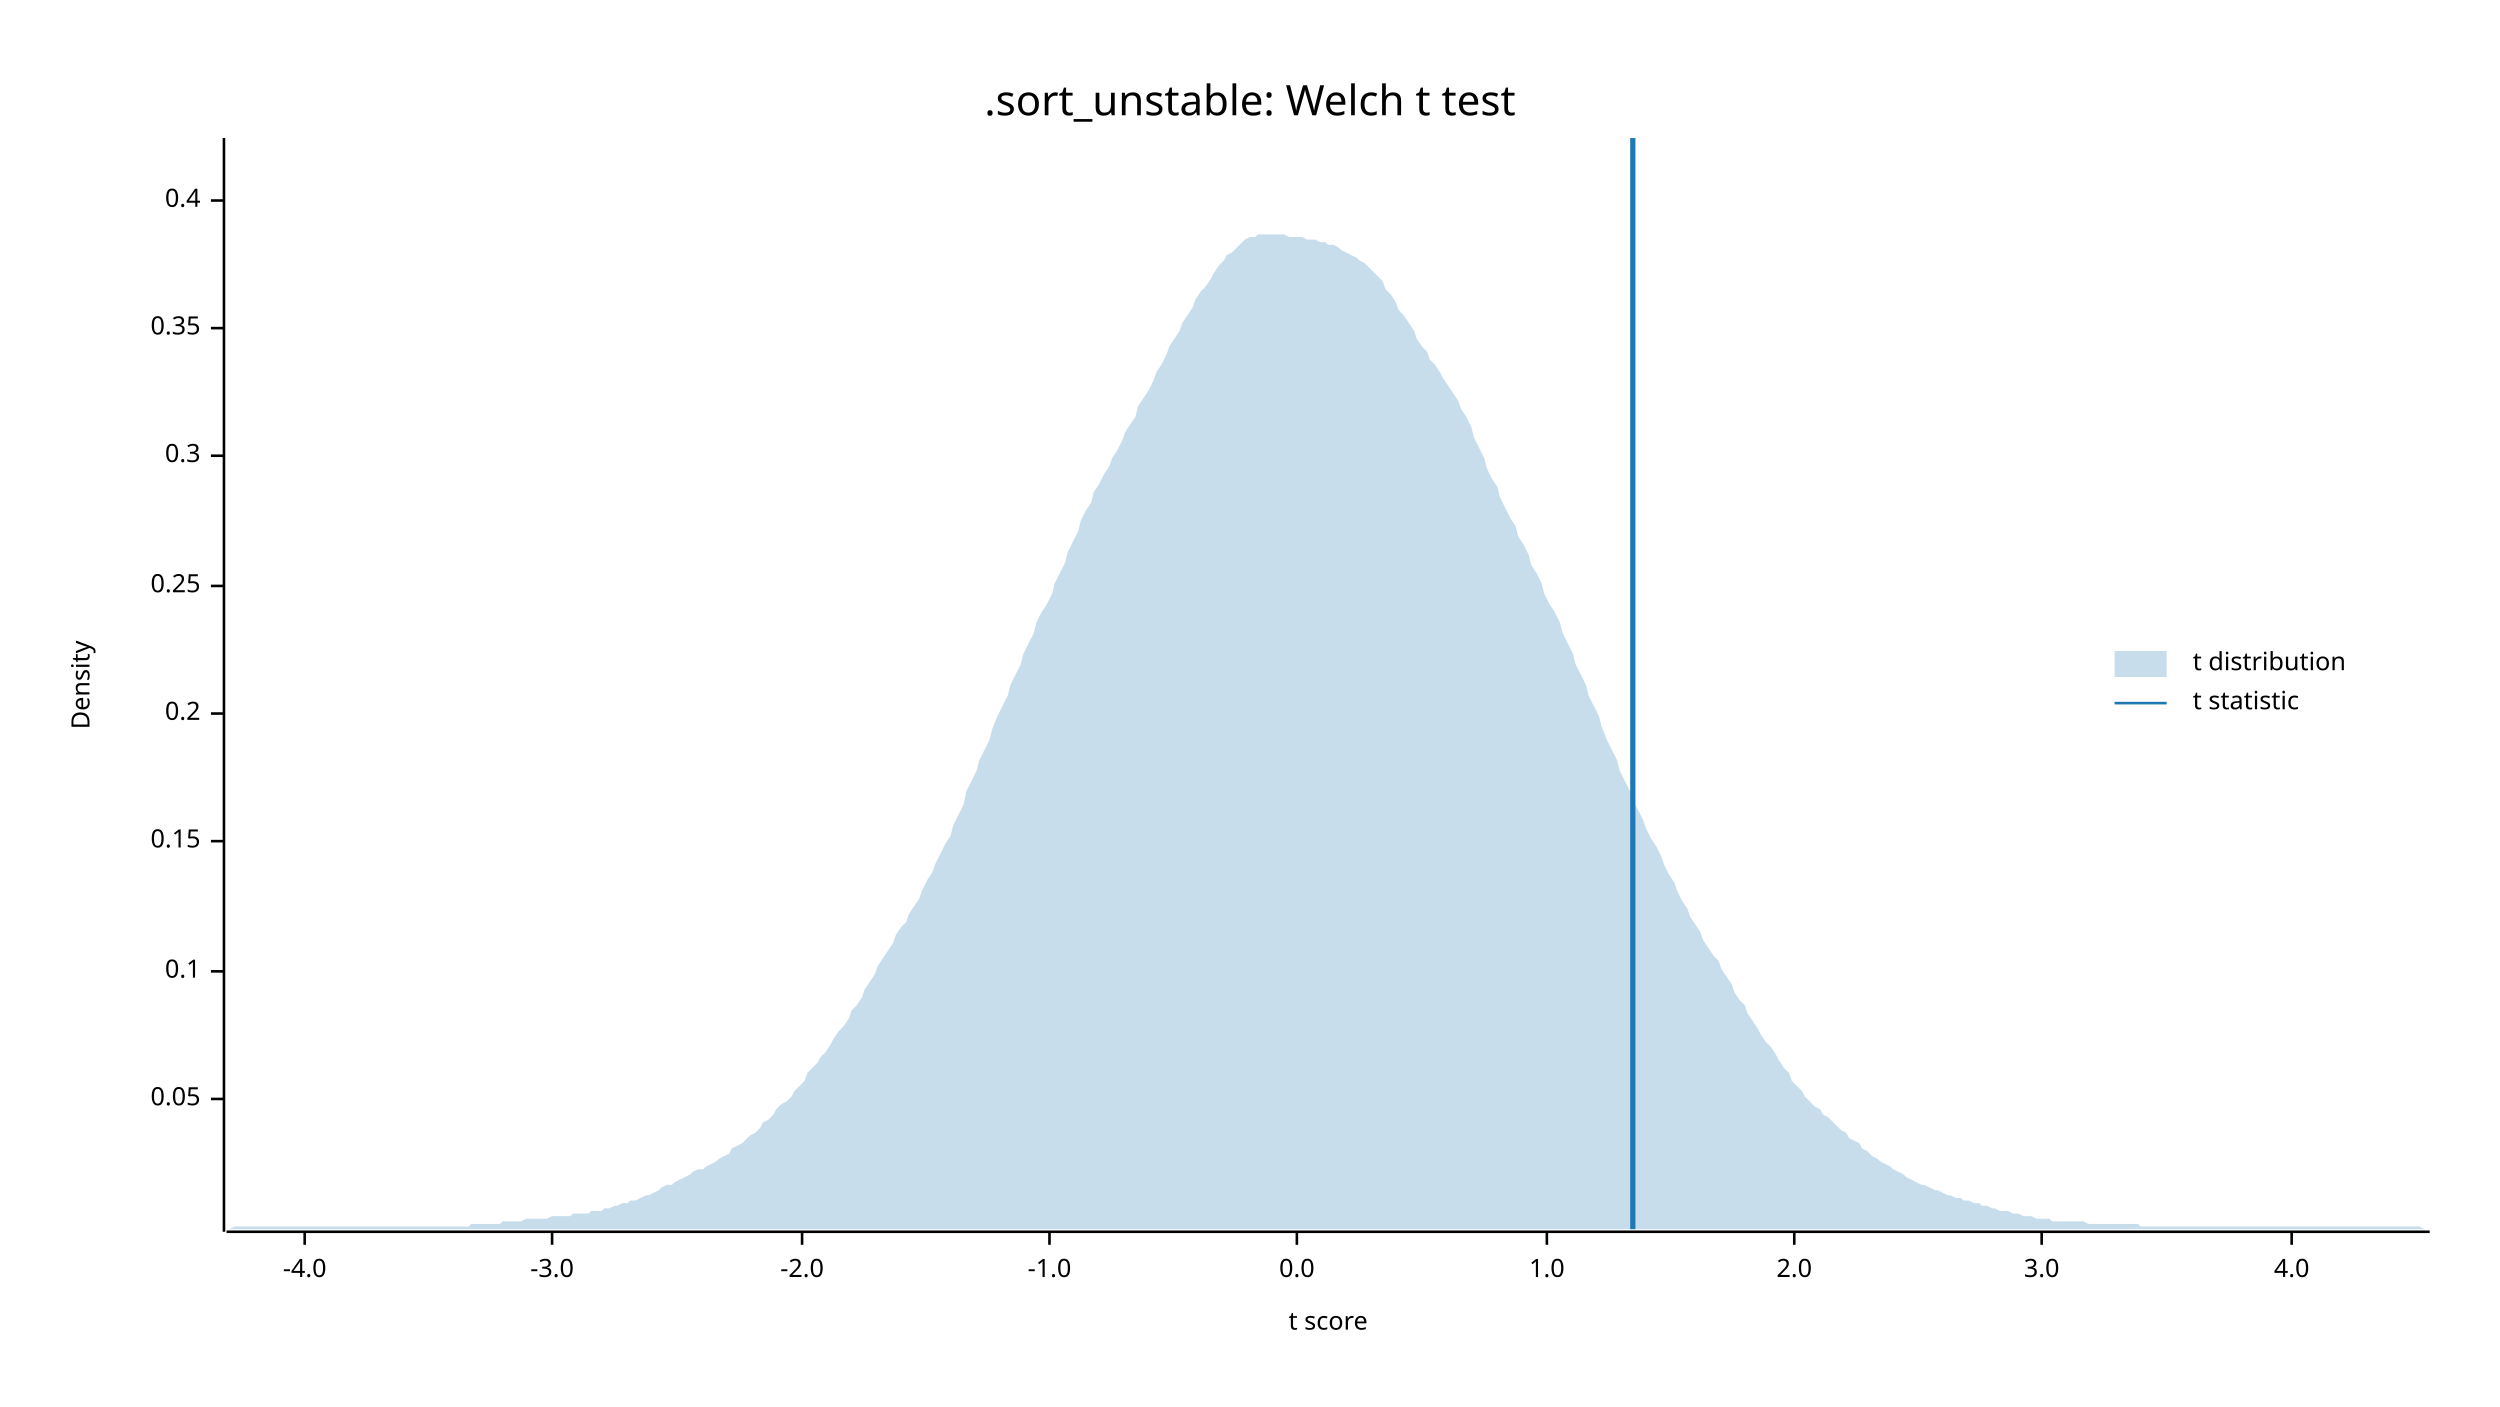
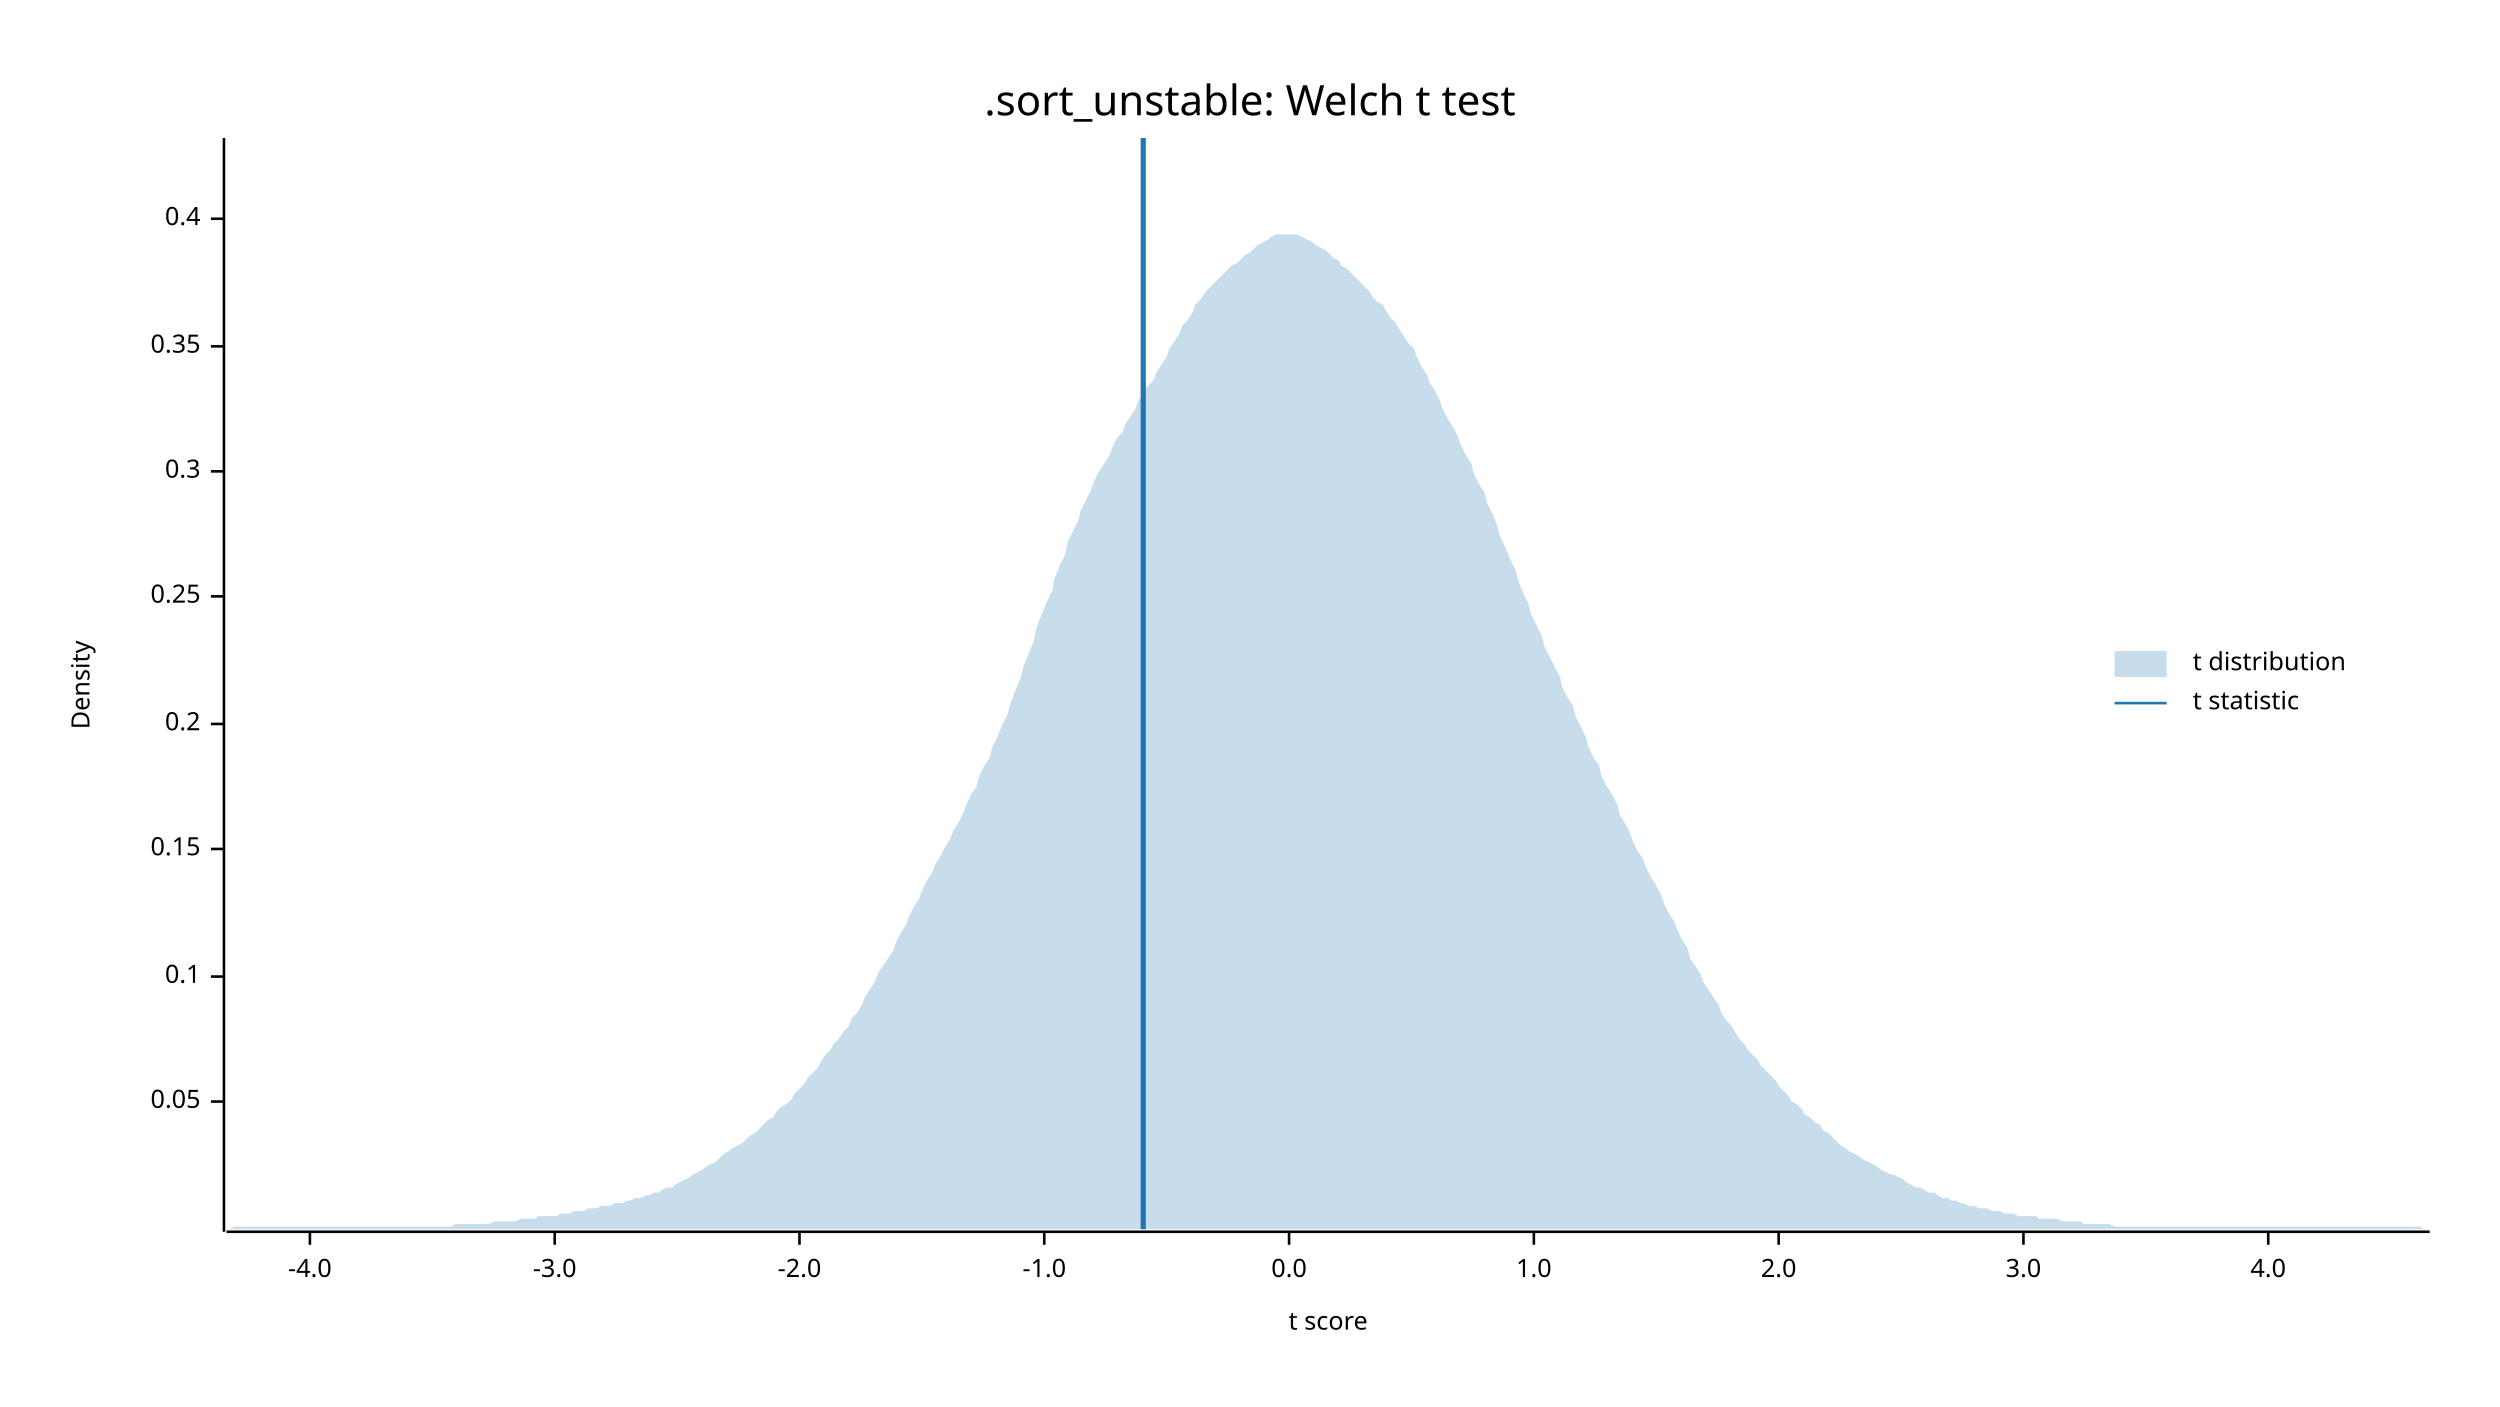
<svg xmlns="http://www.w3.org/2000/svg" width="960" height="540" viewBox="0 0 960 540">
  <text x="480" y="32" dy="0.76em" text-anchor="middle" font-family="sans-serif" font-size="16.129" opacity="1" fill="#000000">
.sort_unstable: Welch t test
</text>
  <text x="27" y="263" dy="0.76em" text-anchor="middle" font-family="sans-serif" font-size="9.677" opacity="1" fill="#000000" transform="rotate(270, 27, 263)">
Density
</text>
  <text x="510" y="513" dy="-0.5ex" text-anchor="middle" font-family="sans-serif" font-size="9.677" opacity="1" fill="#000000">
t score
</text>
  <polyline fill="none" opacity="1" stroke="#000000" stroke-width="1" points="86,53 86,473 " />
-   <text x="77" y="422" dy="0.5ex" text-anchor="end" font-family="sans-serif" font-size="9.677" opacity="1" fill="#000000">
+   <text x="77" y="423" dy="0.5ex" text-anchor="end" font-family="sans-serif" font-size="9.677" opacity="1" fill="#000000">
0.05
</text>
-   <polyline fill="none" opacity="1" stroke="#000000" stroke-width="1" points="81,422 86,422 " />
-   <text x="77" y="373" dy="0.5ex" text-anchor="end" font-family="sans-serif" font-size="9.677" opacity="1" fill="#000000">
+   <polyline fill="none" opacity="1" stroke="#000000" stroke-width="1" points="81,423 86,423 " />
+   <text x="77" y="375" dy="0.5ex" text-anchor="end" font-family="sans-serif" font-size="9.677" opacity="1" fill="#000000">
0.1
</text>
-   <polyline fill="none" opacity="1" stroke="#000000" stroke-width="1" points="81,373 86,373 " />
-   <text x="77" y="323" dy="0.5ex" text-anchor="end" font-family="sans-serif" font-size="9.677" opacity="1" fill="#000000">
+   <polyline fill="none" opacity="1" stroke="#000000" stroke-width="1" points="81,375 86,375 " />
+   <text x="77" y="326" dy="0.5ex" text-anchor="end" font-family="sans-serif" font-size="9.677" opacity="1" fill="#000000">
0.15
</text>
-   <polyline fill="none" opacity="1" stroke="#000000" stroke-width="1" points="81,323 86,323 " />
-   <text x="77" y="274" dy="0.5ex" text-anchor="end" font-family="sans-serif" font-size="9.677" opacity="1" fill="#000000">
+   <polyline fill="none" opacity="1" stroke="#000000" stroke-width="1" points="81,326 86,326 " />
+   <text x="77" y="278" dy="0.5ex" text-anchor="end" font-family="sans-serif" font-size="9.677" opacity="1" fill="#000000">
0.2
</text>
-   <polyline fill="none" opacity="1" stroke="#000000" stroke-width="1" points="81,274 86,274 " />
-   <text x="77" y="225" dy="0.5ex" text-anchor="end" font-family="sans-serif" font-size="9.677" opacity="1" fill="#000000">
+   <polyline fill="none" opacity="1" stroke="#000000" stroke-width="1" points="81,278 86,278 " />
+   <text x="77" y="229" dy="0.5ex" text-anchor="end" font-family="sans-serif" font-size="9.677" opacity="1" fill="#000000">
0.25
</text>
-   <polyline fill="none" opacity="1" stroke="#000000" stroke-width="1" points="81,225 86,225 " />
-   <text x="77" y="175" dy="0.5ex" text-anchor="end" font-family="sans-serif" font-size="9.677" opacity="1" fill="#000000">
+   <polyline fill="none" opacity="1" stroke="#000000" stroke-width="1" points="81,229 86,229 " />
+   <text x="77" y="181" dy="0.5ex" text-anchor="end" font-family="sans-serif" font-size="9.677" opacity="1" fill="#000000">
0.3
</text>
-   <polyline fill="none" opacity="1" stroke="#000000" stroke-width="1" points="81,175 86,175 " />
-   <text x="77" y="126" dy="0.5ex" text-anchor="end" font-family="sans-serif" font-size="9.677" opacity="1" fill="#000000">
+   <polyline fill="none" opacity="1" stroke="#000000" stroke-width="1" points="81,181 86,181 " />
+   <text x="77" y="133" dy="0.5ex" text-anchor="end" font-family="sans-serif" font-size="9.677" opacity="1" fill="#000000">
0.35
</text>
-   <polyline fill="none" opacity="1" stroke="#000000" stroke-width="1" points="81,126 86,126 " />
-   <text x="77" y="77" dy="0.5ex" text-anchor="end" font-family="sans-serif" font-size="9.677" opacity="1" fill="#000000">
+   <polyline fill="none" opacity="1" stroke="#000000" stroke-width="1" points="81,133 86,133 " />
+   <text x="77" y="84" dy="0.5ex" text-anchor="end" font-family="sans-serif" font-size="9.677" opacity="1" fill="#000000">
0.4
</text>
-   <polyline fill="none" opacity="1" stroke="#000000" stroke-width="1" points="81,77 86,77 " />
+   <polyline fill="none" opacity="1" stroke="#000000" stroke-width="1" points="81,84 86,84 " />
  <polyline fill="none" opacity="1" stroke="#000000" stroke-width="1" points="87,473 933,473 " />
-   <text x="117" y="483" dy="0.76em" text-anchor="middle" font-family="sans-serif" font-size="9.677" opacity="1" fill="#000000">
+   <text x="119" y="483" dy="0.76em" text-anchor="middle" font-family="sans-serif" font-size="9.677" opacity="1" fill="#000000">
-4.0
</text>
-   <polyline fill="none" opacity="1" stroke="#000000" stroke-width="1" points="117,473 117,478 " />
-   <text x="212" y="483" dy="0.76em" text-anchor="middle" font-family="sans-serif" font-size="9.677" opacity="1" fill="#000000">
+   <polyline fill="none" opacity="1" stroke="#000000" stroke-width="1" points="119,473 119,478 " />
+   <text x="213" y="483" dy="0.76em" text-anchor="middle" font-family="sans-serif" font-size="9.677" opacity="1" fill="#000000">
-3.0
</text>
-   <polyline fill="none" opacity="1" stroke="#000000" stroke-width="1" points="212,473 212,478 " />
-   <text x="308" y="483" dy="0.76em" text-anchor="middle" font-family="sans-serif" font-size="9.677" opacity="1" fill="#000000">
+   <polyline fill="none" opacity="1" stroke="#000000" stroke-width="1" points="213,473 213,478 " />
+   <text x="307" y="483" dy="0.76em" text-anchor="middle" font-family="sans-serif" font-size="9.677" opacity="1" fill="#000000">
-2.0
</text>
-   <polyline fill="none" opacity="1" stroke="#000000" stroke-width="1" points="308,473 308,478 " />
-   <text x="403" y="483" dy="0.76em" text-anchor="middle" font-family="sans-serif" font-size="9.677" opacity="1" fill="#000000">
+   <polyline fill="none" opacity="1" stroke="#000000" stroke-width="1" points="307,473 307,478 " />
+   <text x="401" y="483" dy="0.76em" text-anchor="middle" font-family="sans-serif" font-size="9.677" opacity="1" fill="#000000">
-1.0
</text>
-   <polyline fill="none" opacity="1" stroke="#000000" stroke-width="1" points="403,473 403,478 " />
-   <text x="498" y="483" dy="0.76em" text-anchor="middle" font-family="sans-serif" font-size="9.677" opacity="1" fill="#000000">
+   <polyline fill="none" opacity="1" stroke="#000000" stroke-width="1" points="401,473 401,478 " />
+   <text x="495" y="483" dy="0.76em" text-anchor="middle" font-family="sans-serif" font-size="9.677" opacity="1" fill="#000000">
0.0
</text>
-   <polyline fill="none" opacity="1" stroke="#000000" stroke-width="1" points="498,473 498,478 " />
-   <text x="594" y="483" dy="0.76em" text-anchor="middle" font-family="sans-serif" font-size="9.677" opacity="1" fill="#000000">
+   <polyline fill="none" opacity="1" stroke="#000000" stroke-width="1" points="495,473 495,478 " />
+   <text x="589" y="483" dy="0.76em" text-anchor="middle" font-family="sans-serif" font-size="9.677" opacity="1" fill="#000000">
1.0
</text>
-   <polyline fill="none" opacity="1" stroke="#000000" stroke-width="1" points="594,473 594,478 " />
-   <text x="689" y="483" dy="0.76em" text-anchor="middle" font-family="sans-serif" font-size="9.677" opacity="1" fill="#000000">
+   <polyline fill="none" opacity="1" stroke="#000000" stroke-width="1" points="589,473 589,478 " />
+   <text x="683" y="483" dy="0.76em" text-anchor="middle" font-family="sans-serif" font-size="9.677" opacity="1" fill="#000000">
2.0
</text>
-   <polyline fill="none" opacity="1" stroke="#000000" stroke-width="1" points="689,473 689,478 " />
-   <text x="784" y="483" dy="0.76em" text-anchor="middle" font-family="sans-serif" font-size="9.677" opacity="1" fill="#000000">
+   <polyline fill="none" opacity="1" stroke="#000000" stroke-width="1" points="683,473 683,478 " />
+   <text x="777" y="483" dy="0.76em" text-anchor="middle" font-family="sans-serif" font-size="9.677" opacity="1" fill="#000000">
3.0
</text>
-   <polyline fill="none" opacity="1" stroke="#000000" stroke-width="1" points="784,473 784,478 " />
-   <text x="880" y="483" dy="0.76em" text-anchor="middle" font-family="sans-serif" font-size="9.677" opacity="1" fill="#000000">
+   <polyline fill="none" opacity="1" stroke="#000000" stroke-width="1" points="777,473 777,478 " />
+   <text x="871" y="483" dy="0.76em" text-anchor="middle" font-family="sans-serif" font-size="9.677" opacity="1" fill="#000000">
4.0
</text>
-   <polyline fill="none" opacity="1" stroke="#000000" stroke-width="1" points="880,473 880,478 " />
-   <polygon opacity="0.25" fill="#1F78B4" points="87,472 88,472 90,471 92,471 93,471 95,471 97,471 98,471 100,471 102,471 103,471 105,471 107,471 109,471 110,471 112,471 114,471 115,471 117,471 119,471 120,471 122,471 124,471 125,471 127,471 129,471 131,471 132,471 134,471 136,471 137,471 139,471 141,471 142,471 144,471 146,471 148,471 149,471 151,471 153,471 154,471 156,471 158,471 159,471 161,471 163,471 164,471 166,471 168,471 170,471 171,471 173,471 175,471 176,471 178,471 180,471 181,470 183,470 185,470 187,470 188,470 190,470 192,470 193,469 195,469 197,469 198,469 200,469 202,468 203,468 205,468 207,468 209,468 210,468 212,467 214,467 215,467 217,467 219,467 220,466 222,466 224,466 226,466 227,465 229,465 231,465 232,464 234,464 236,463 237,463 239,462 241,462 242,461 244,461 246,460 248,459 249,459 251,458 253,457 254,456 256,455 258,455 259,454 261,453 263,452 265,451 266,450 268,449 270,449 271,448 273,447 275,446 276,445 278,444 280,443 281,441 283,440 285,439 287,437 288,436 290,435 292,433 293,431 295,430 297,428 298,426 300,424 302,423 304,421 305,419 307,417 309,415 310,412 312,410 314,408 315,406 317,404 319,401 320,399 322,396 324,394 326,391 327,388 329,386 331,383 332,380 334,377 336,374 337,371 339,368 341,365 343,362 344,359 346,356 348,354 349,351 351,348 353,345 354,342 356,338 358,335 359,332 361,328 363,324 365,321 366,317 368,313 370,309 371,304 373,300 375,296 376,292 378,288 380,284 381,280 383,275 385,271 387,267 388,263 390,259 392,255 393,251 395,247 397,243 398,239 400,235 402,232 404,228 405,224 407,220 409,216 410,212 412,208 414,204 415,200 417,196 419,193 420,189 422,186 424,182 426,179 427,176 429,173 431,169 432,166 434,163 436,160 437,156 439,153 441,150 443,146 444,143 446,140 448,136 449,133 451,130 453,127 454,124 456,121 458,118 459,115 461,112 463,110 465,107 466,105 468,102 470,100 471,98 473,97 475,95 476,94 478,92 480,91 482,91 483,90 485,90 487,90 488,90 490,90 492,90 493,90 495,91 497,91 498,91 500,91 502,92 504,92 505,92 507,93 509,93 510,94 512,94 514,95 515,96 517,97 519,98 521,99 522,100 524,101 526,103 527,104 529,106 531,108 532,111 534,113 536,116 537,119 539,121 541,124 543,127 544,130 546,133 548,135 549,138 551,140 553,143 554,145 556,148 558,151 560,154 561,157 563,160 565,164 566,168 568,172 570,176 571,180 573,184 575,187 576,191 578,195 580,199 582,202 583,206 585,209 587,213 588,217 590,220 592,224 593,228 595,232 597,235 599,239 600,243 602,247 604,251 605,255 607,259 609,263 610,267 612,271 614,275 615,279 617,284 619,288 621,292 622,296 624,300 626,304 627,307 629,311 631,315 632,318 634,322 636,325 638,329 639,332 641,336 643,339 644,342 646,346 648,349 649,352 651,355 653,358 654,361 656,364 658,367 660,369 661,372 663,375 665,378 666,381 668,384 670,386 671,389 673,392 675,395 676,397 678,400 680,402 682,405 683,407 685,410 687,412 688,415 690,417 692,419 693,421 695,423 697,425 699,426 700,428 702,429 704,431 705,432 707,434 709,435 710,437 712,438 714,439 715,441 717,442 719,444 721,445 722,446 724,447 726,448 727,449 729,450 731,451 732,452 734,453 736,454 738,455 739,455 741,456 743,457 744,457 746,458 748,459 749,459 751,460 753,460 754,461 756,461 758,462 760,462 761,463 763,463 765,464 766,464 768,465 770,465 771,465 773,466 775,466 777,467 778,467 780,467 782,468 783,468 785,468 787,468 788,469 790,469 792,469 793,469 795,469 797,469 799,469 800,469 802,470 804,470 805,470 807,470 809,470 810,470 812,470 814,470 816,470 817,470 819,470 821,470 822,471 824,471 826,471 827,471 829,471 831,471 832,471 834,471 836,471 838,471 839,471 841,471 843,471 844,471 846,471 848,471 849,471 851,471 853,471 855,471 856,471 858,471 860,471 861,471 863,471 865,471 866,471 868,471 870,471 871,471 873,471 875,471 877,471 878,471 880,471 882,471 883,471 885,471 887,471 888,471 890,471 892,471 894,471 895,471 897,471 899,471 900,471 902,471 904,471 905,471 907,471 909,471 910,471 912,471 914,471 916,471 917,471 919,471 921,471 922,471 924,471 926,471 927,471 929,471 931,472 933,472 933,472 87,472 " />
-   <polyline fill="none" opacity="1" stroke="#1F78B4" stroke-width="2" points="627,472 627,53 " />
+   <polyline fill="none" opacity="1" stroke="#000000" stroke-width="1" points="871,473 871,478 " />
+   <polygon opacity="0.25" fill="#1F78B4" points="87,472 88,472 90,471 92,471 93,471 95,471 97,471 98,471 100,471 102,471 103,471 105,471 107,471 109,471 110,471 112,471 114,471 115,471 117,471 119,471 120,471 122,471 124,471 125,471 127,471 129,471 131,471 132,471 134,471 136,471 137,471 139,471 141,471 142,471 144,471 146,471 148,471 149,471 151,471 153,471 154,471 156,471 158,471 159,471 161,471 163,471 164,471 166,471 168,471 170,471 171,471 173,471 175,470 176,470 178,470 180,470 181,470 183,470 185,470 187,470 188,470 190,469 192,469 193,469 195,469 197,469 198,469 200,468 202,468 203,468 205,468 207,467 209,467 210,467 212,467 214,467 215,466 217,466 219,466 220,465 222,465 224,465 226,464 227,464 229,464 231,463 232,463 234,463 236,462 237,462 239,462 241,461 242,461 244,460 246,460 248,459 249,459 251,458 253,458 254,457 256,456 258,456 259,455 261,454 263,453 265,452 266,451 268,450 270,449 271,448 273,447 275,446 276,445 278,443 280,442 281,441 283,440 285,439 287,437 288,436 290,435 292,433 293,432 295,430 297,429 298,427 300,425 302,424 304,422 305,420 307,418 309,416 310,414 312,412 314,410 315,408 317,405 319,403 320,401 322,399 324,396 326,394 327,391 329,389 331,386 332,383 334,380 336,377 337,374 339,371 341,368 343,365 344,362 346,358 348,355 349,352 351,348 353,345 354,342 356,338 358,335 359,332 361,329 363,325 365,322 366,319 368,316 370,312 371,309 373,305 375,302 376,298 378,294 380,291 381,287 383,283 385,278 387,274 388,270 390,265 392,260 393,256 395,251 397,246 398,241 400,236 402,231 404,227 405,222 407,217 409,213 410,208 412,204 414,200 415,196 417,192 419,188 420,185 422,181 424,178 426,175 427,172 429,168 431,166 432,163 434,160 436,157 437,154 439,151 441,148 443,146 444,143 446,140 448,137 449,134 451,131 453,128 454,125 456,123 458,120 459,117 461,115 463,112 465,110 466,109 468,107 470,105 471,104 473,102 475,101 476,100 478,98 480,97 482,95 483,94 485,93 487,92 488,91 490,90 492,90 493,90 495,90 497,90 498,90 500,91 502,92 504,93 505,94 507,95 509,96 510,97 512,99 514,100 515,102 517,103 519,105 521,107 522,108 524,110 526,112 527,114 529,116 531,117 532,119 534,122 536,124 537,126 539,129 541,132 543,134 544,137 546,141 548,144 549,147 551,150 553,154 554,157 556,161 558,164 560,168 561,171 563,175 565,178 566,182 568,186 570,189 571,193 573,197 575,202 576,206 578,210 580,215 582,219 583,223 585,228 587,232 588,236 590,240 592,244 593,248 595,252 597,256 599,260 600,264 602,268 604,271 605,275 607,279 609,283 610,287 612,291 614,294 615,298 617,302 619,305 621,309 622,313 624,316 626,320 627,323 629,327 631,330 632,333 634,337 636,340 638,344 639,347 641,351 643,354 644,357 646,361 648,364 649,368 651,371 653,374 654,377 656,380 658,383 660,386 661,389 663,392 665,394 666,396 668,399 670,401 671,403 673,405 675,407 676,409 678,411 680,413 682,415 683,417 685,419 687,421 688,423 690,424 692,426 693,428 695,429 697,431 699,432 700,434 702,435 704,437 705,438 707,440 709,441 710,442 712,443 714,444 715,445 717,446 719,447 721,448 722,449 724,450 726,451 727,451 729,452 731,453 732,454 734,455 736,456 738,456 739,457 741,458 743,458 744,459 746,460 748,460 749,461 751,461 753,462 754,462 756,463 758,463 760,464 761,464 763,464 765,465 766,465 768,465 770,466 771,466 773,466 775,467 777,467 778,467 780,467 782,467 783,468 785,468 787,468 788,468 790,468 792,469 793,469 795,469 797,469 799,469 800,470 802,470 804,470 805,470 807,470 809,470 810,470 812,471 814,471 816,471 817,471 819,471 821,471 822,471 824,471 826,471 827,471 829,471 831,471 832,471 834,471 836,471 838,471 839,471 841,471 843,471 844,471 846,471 848,471 849,471 851,471 853,471 855,471 856,471 858,471 860,471 861,471 863,471 865,471 866,471 868,471 870,471 871,471 873,471 875,471 877,471 878,471 880,471 882,471 883,471 885,471 887,471 888,471 890,471 892,471 894,471 895,471 897,471 899,471 900,471 902,471 904,471 905,471 907,471 909,471 910,471 912,471 914,471 916,471 917,471 919,471 921,471 922,471 924,471 926,471 927,471 929,471 931,472 933,472 933,472 87,472 " />
+   <polyline fill="none" opacity="1" stroke="#1F78B4" stroke-width="2" points="439,472 439,53 " />
  <text x="842" y="250" dy="0.76em" text-anchor="start" font-family="sans-serif" font-size="9.677" opacity="1" fill="#000000">
t distribution
</text>
  <text x="842" y="265" dy="0.76em" text-anchor="start" font-family="sans-serif" font-size="9.677" opacity="1" fill="#000000">
t statistic
</text>
  <rect x="812" y="250" width="20" height="10" opacity="0.25" fill="#1F78B4" stroke="none" />
  <polyline fill="none" opacity="1" stroke="#1F78B4" stroke-width="1" points="812,270 832,270 " />
</svg>
